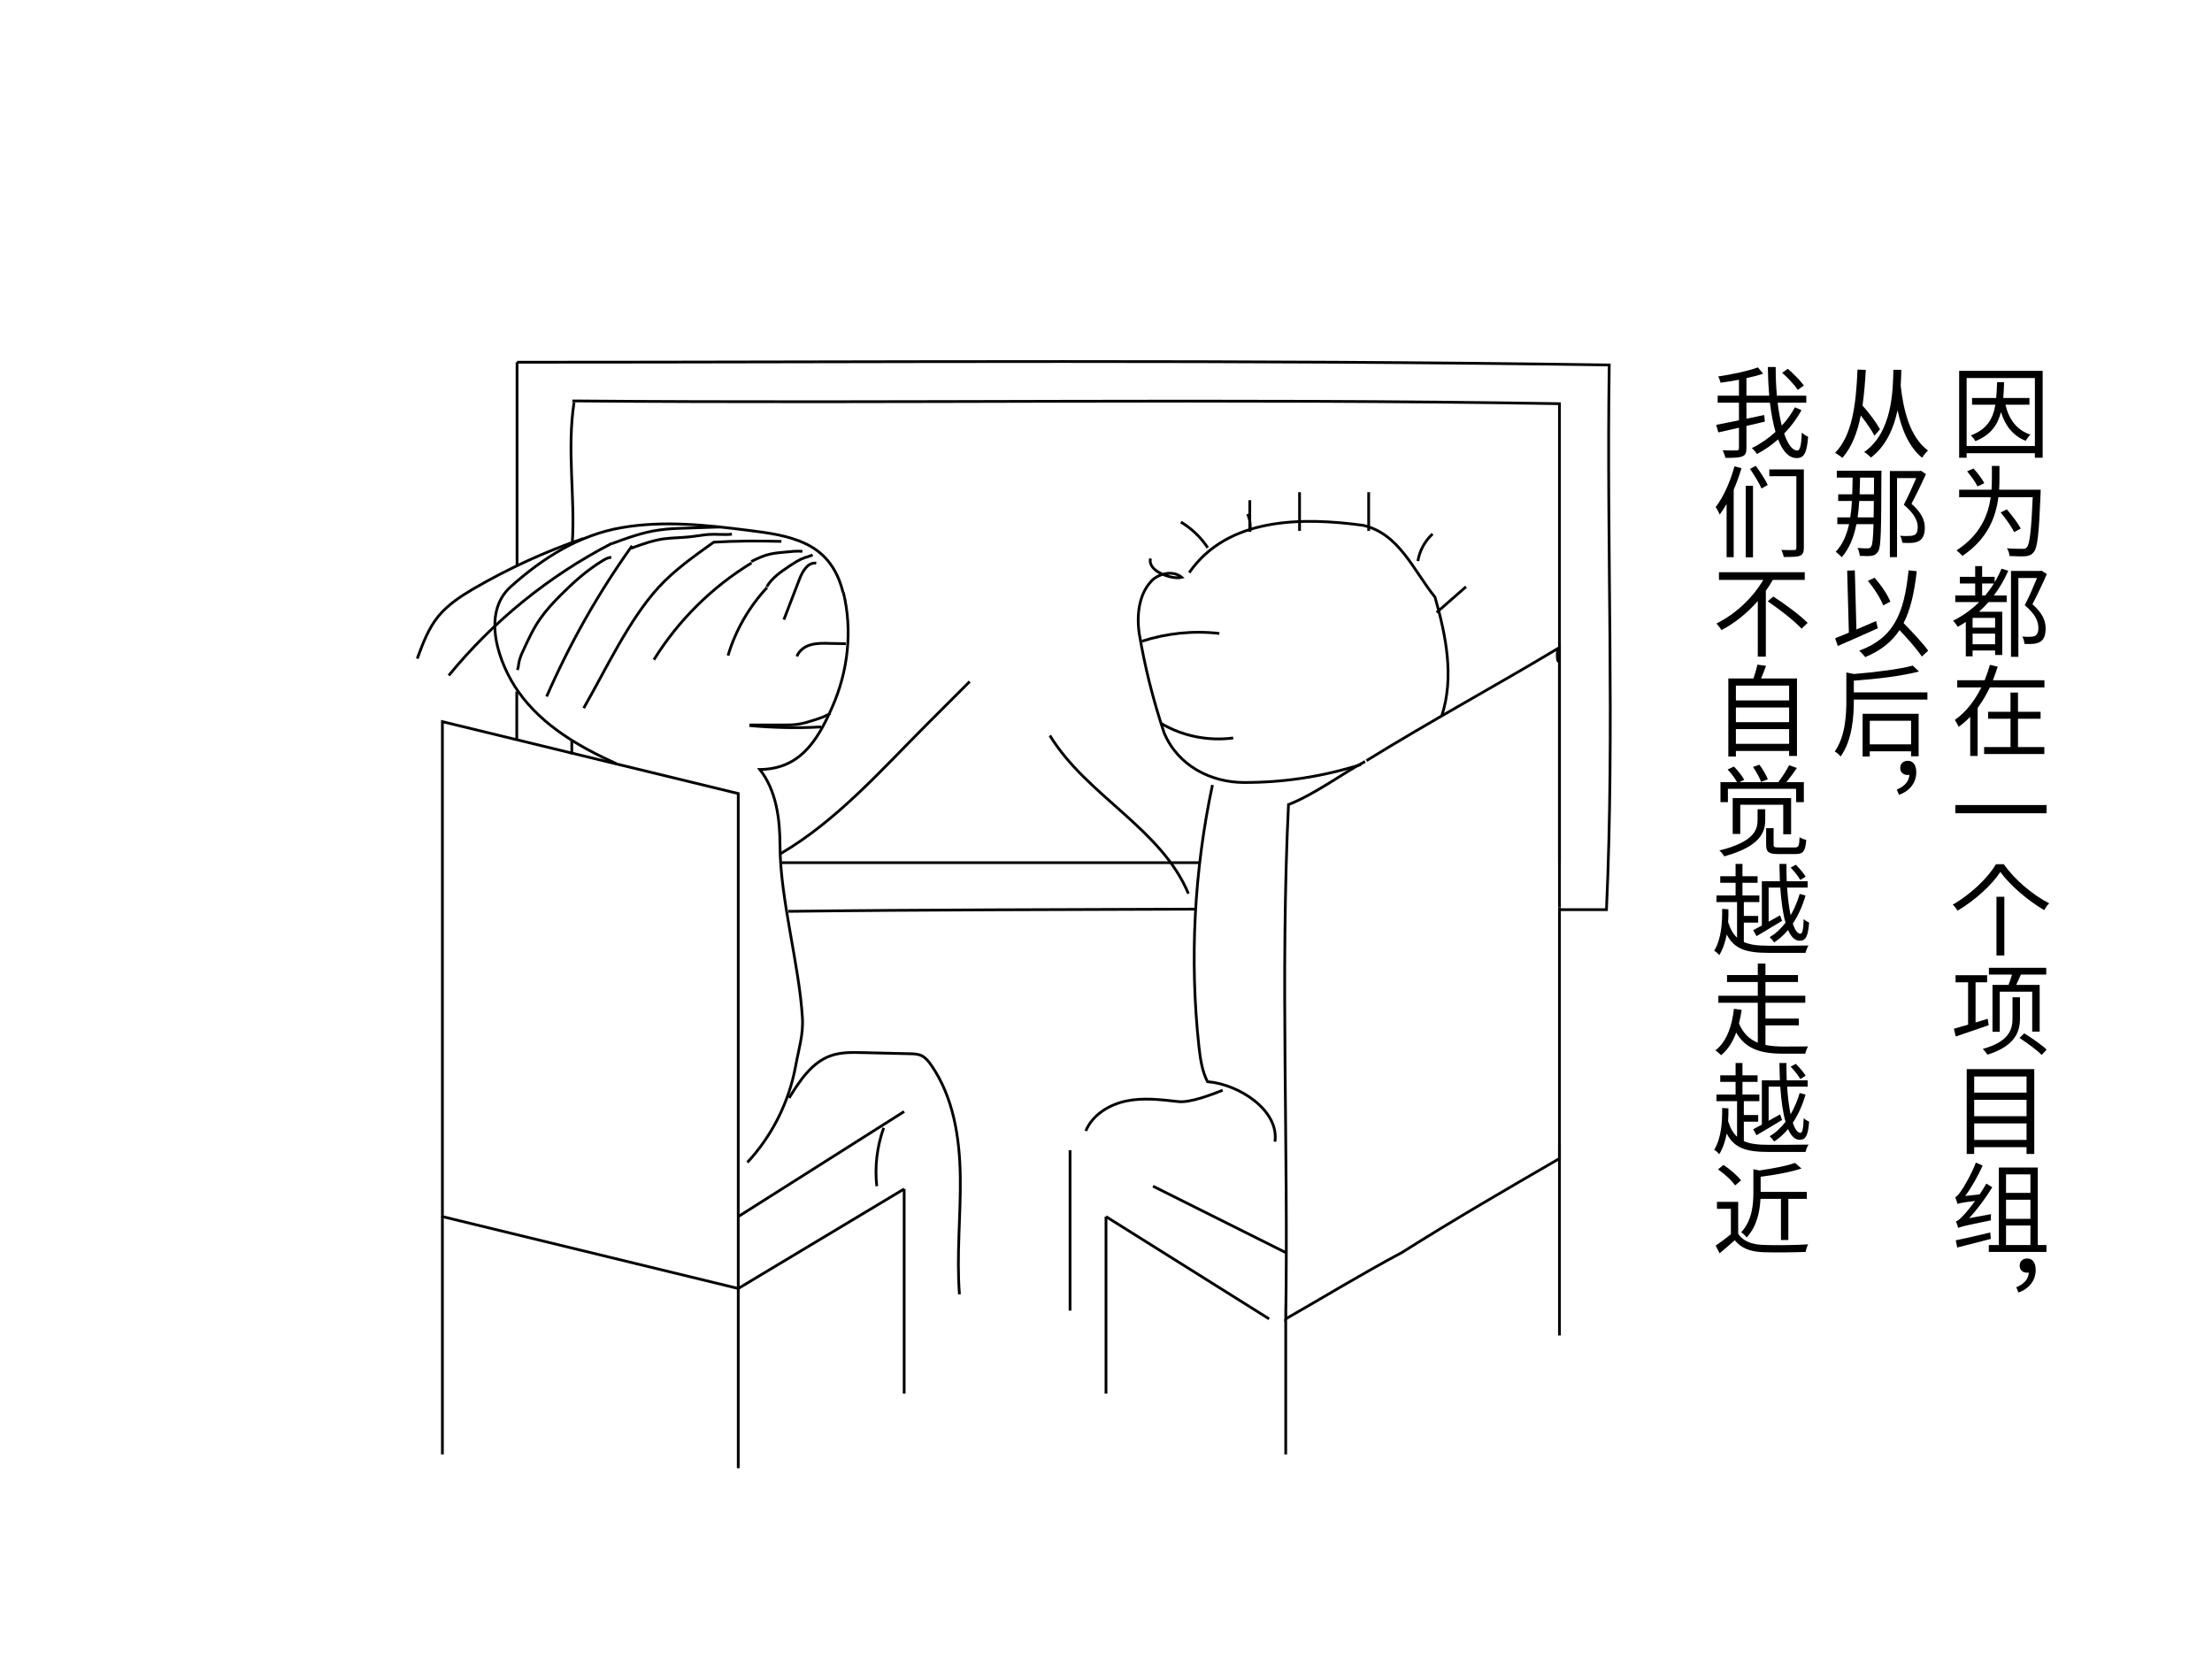
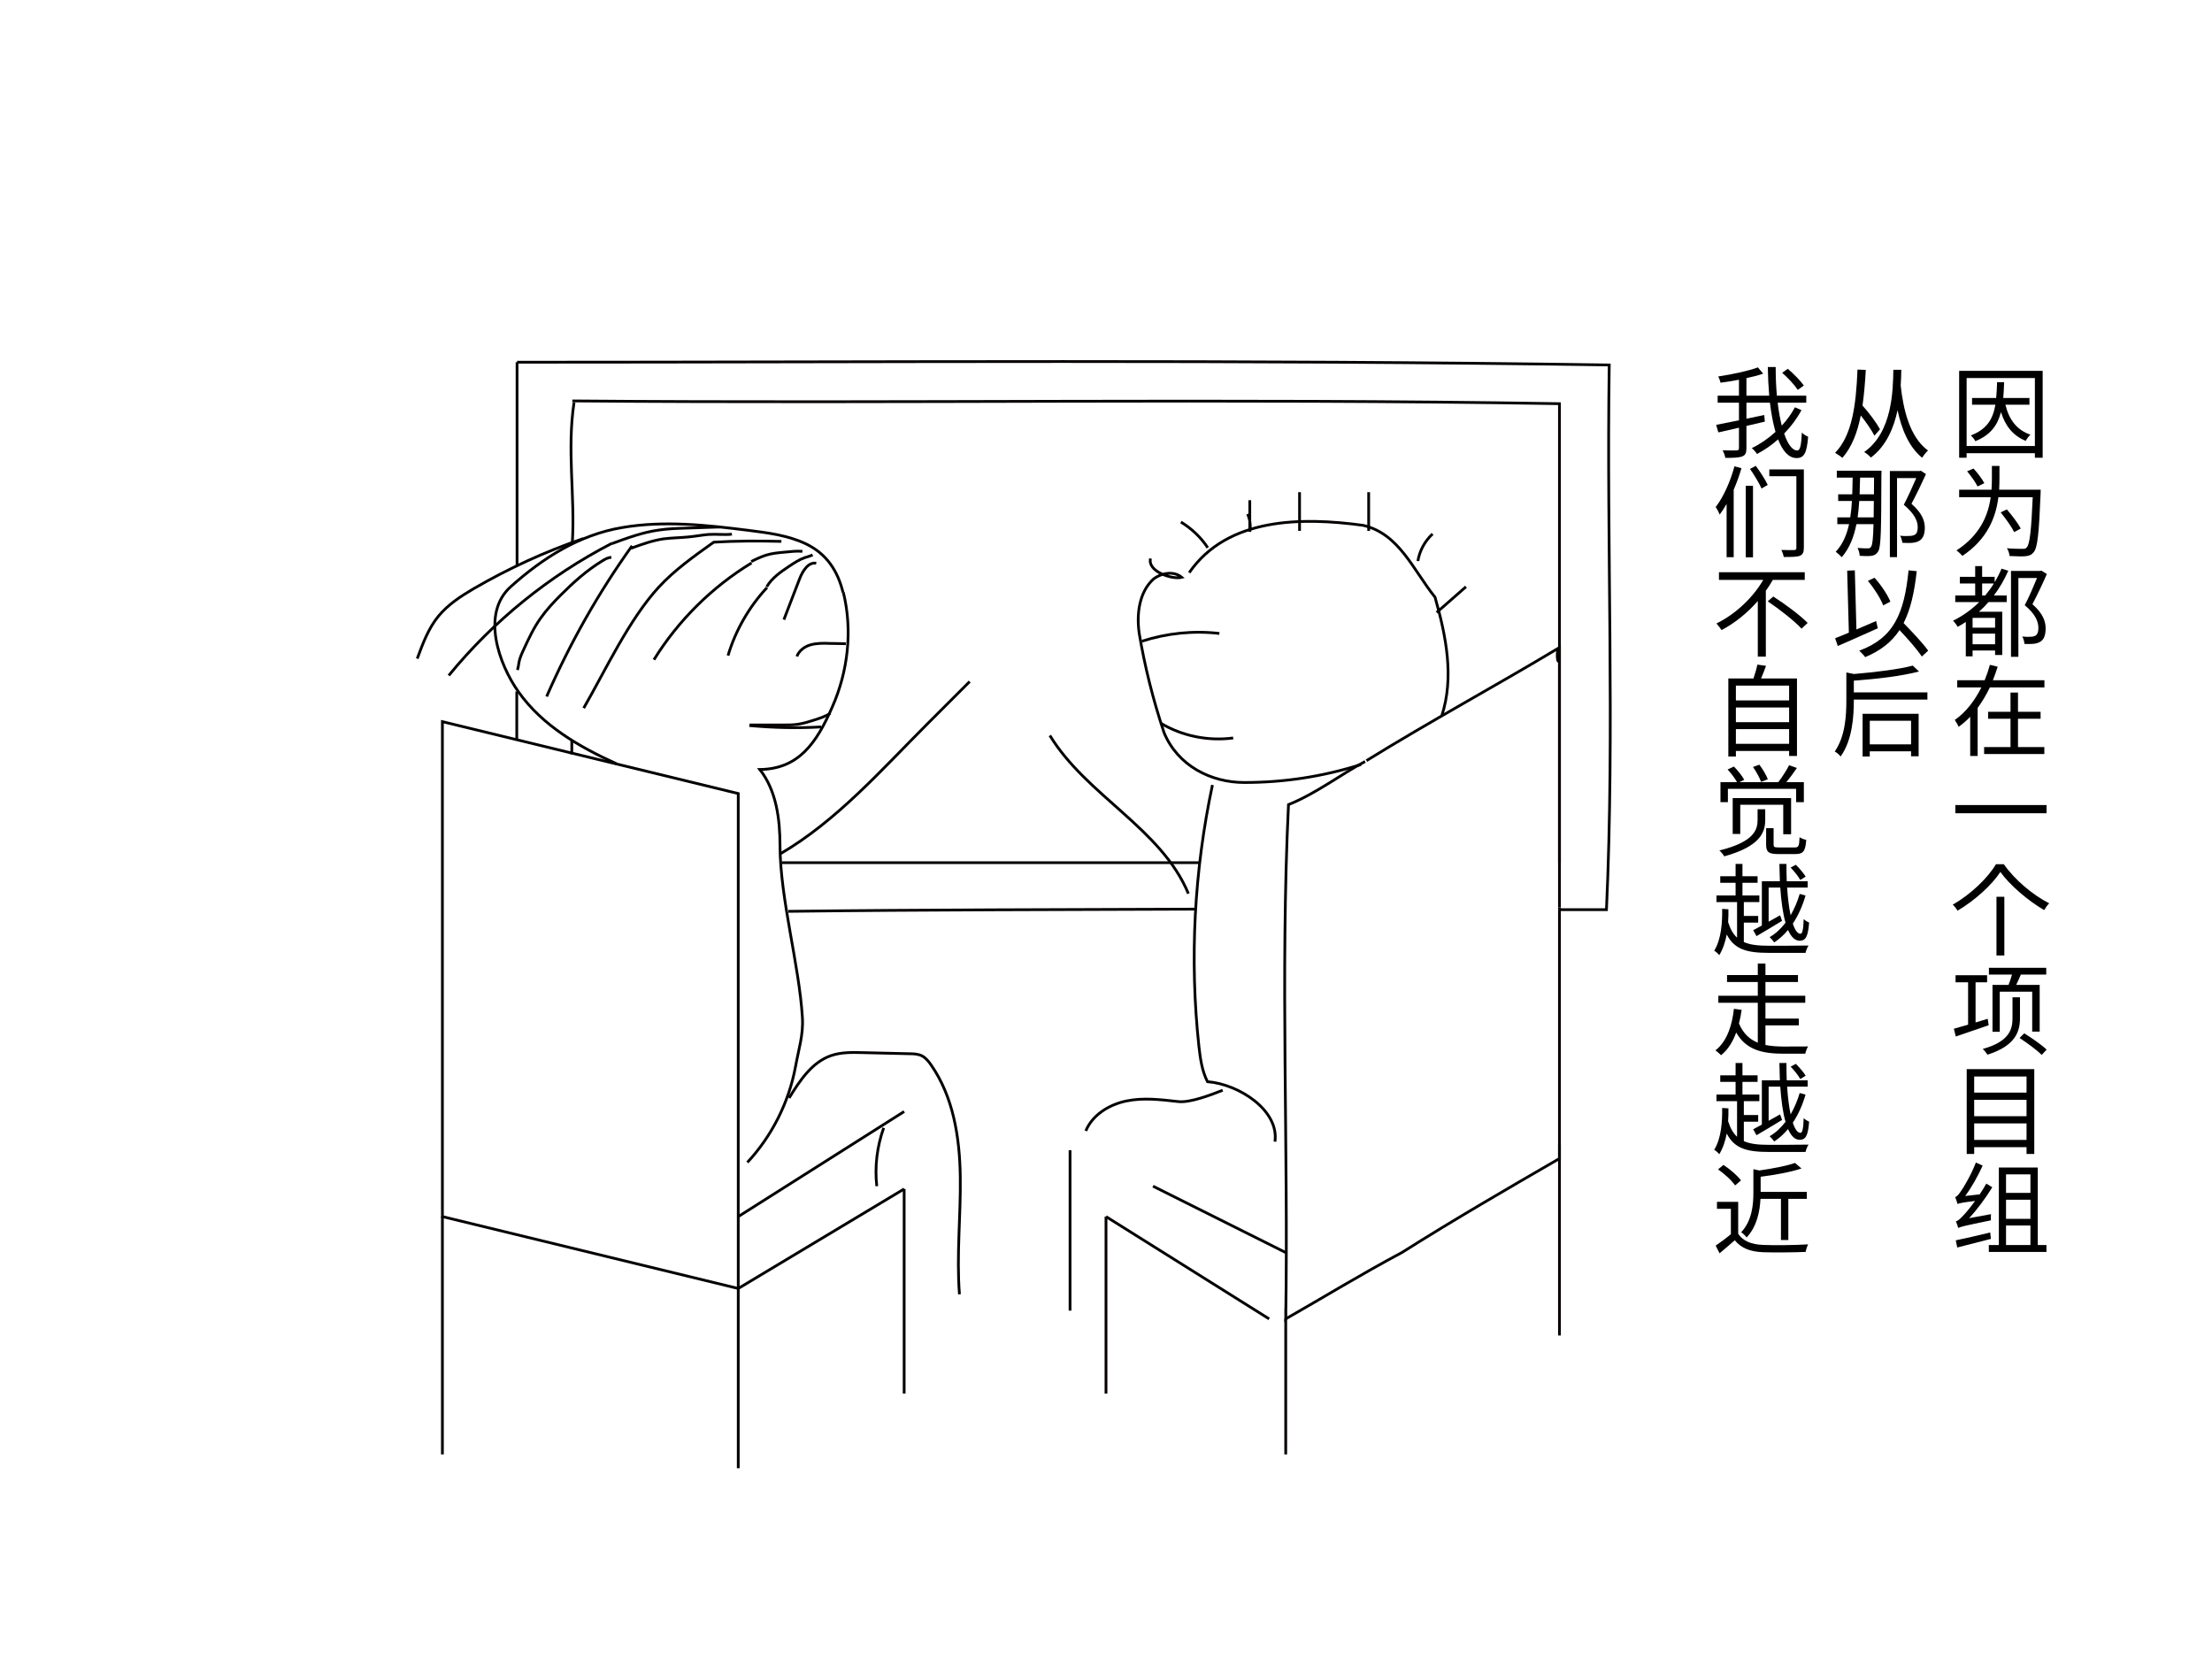
<svg xmlns="http://www.w3.org/2000/svg" version="1.1" id="page3" x="0px" y="0px" viewBox="0 0 800 600" enable-background="new 0 0 800 600" xml:space="preserve">
  <path fill="none" stroke="#040000" stroke-miterlimit="10" d="M508,329" />
  <path fill="none" stroke="#040000" stroke-miterlimit="10" d="M512.8,329" />
  <path fill="none" stroke="#040000" stroke-miterlimit="10" d="M522.2,329" />
  <path fill="none" stroke="#040000" stroke-miterlimit="10" d="M531.2,329" />
  <path fill="none" stroke="#040000" stroke-miterlimit="10" d="M542.5,329" />
  <path fill="none" stroke="#040000" stroke-miterlimit="10" d="M550.9,329" />
  <path fill="none" stroke="#040000" stroke-miterlimit="10" d="M187,131c132,0,263-1,395,1c-1,66,2,131-1,197c-6,0-11,0-17,0" />
  <path fill="none" stroke="#040000" stroke-miterlimit="10" d="M187,131" />
  <path fill="none" stroke="#040000" stroke-miterlimit="10" d="M187,204.6c0-24.5,0-49,0-73.6" />
  <path fill="none" stroke="#040000" stroke-miterlimit="10" d="M186.9,267.3c0-5.7,0-11.5,0-17.2" />
  <path fill="none" stroke="#040000" stroke-miterlimit="10" d="M186.9,268.7" />
  <path fill="none" stroke="#040000" stroke-miterlimit="10" d="M432.6,328.8C384,329,334,329,285.1,329.6" />
  <path fill="none" stroke="#040000" stroke-miterlimit="10" d="M207,145c119,1,238-1,357,1c0,55,0,111,0,166" />
  <path fill="none" stroke="#040000" stroke-miterlimit="10" d="M214.9,146.5" />
  <path fill="none" stroke="#040000" stroke-miterlimit="10" d="M218.9,146.4" />
  <path fill="none" stroke="#040000" stroke-miterlimit="10" d="M207,196.2c1-17.2-2-33.2,0.6-50.6" />
  <path fill="none" stroke="#040000" stroke-miterlimit="10" d="M206.8,272.8c0-1.6,0-3.2,0-4.9" />
  <path fill="none" stroke="#040000" stroke-miterlimit="10" d="M434.2,312c-50.2,0-101.2,0-151.4,0" />
  <polygon fill="none" stroke="#040000" stroke-miterlimit="10" points="267,466 160,440 160,261 267,287 " />
  <line fill="none" stroke="#040000" stroke-miterlimit="10" x1="160" y1="440" x2="160" y2="526" />
  <line fill="none" stroke="#040000" stroke-miterlimit="10" x1="267" y1="466" x2="267" y2="531" />
  <line fill="none" stroke="#040000" stroke-miterlimit="10" x1="267" y1="466" x2="327" y2="430" />
  <line fill="none" stroke="#040000" stroke-miterlimit="10" x1="267" y1="440" x2="327" y2="402" />
  <line fill="none" stroke="#040000" stroke-miterlimit="10" x1="327" y1="430" x2="327" y2="504" />
  <path fill="none" stroke="#040000" stroke-miterlimit="10" d="M305,214.2c3.4,13.8,1.7,28.6-4,41.5c-5.8,13.3-12.3,22.4-26.2,22.6  c6,7.6,7.3,18,7.3,27.7c0.1,19.3,6.9,42.7,8.1,62c0.4,6.3-1.4,11.6-2.5,17.8c-2.4,12.9-8.5,25-17.4,34.6" />
  <path fill="none" stroke="#040000" stroke-miterlimit="10" d="M222.9,276.2c-13.4-6.1-26.7-13.7-35.4-26c-7.1-10-13.6-28.3-2.8-38  c11.6-10.4,24.8-18.8,40.3-21.4c15.1-2.6,30.6-0.9,45.6,1c7.1,0.9,14.5,1.8,21.1,5c7.3,3.6,11.3,9.7,13.2,17.5" />
  <path fill="none" stroke="#040000" stroke-miterlimit="10" d="M285.4,397.1c3.8-6.2,8.2-12.9,15.1-15.3c3.7-1.3,7.7-1.2,11.6-1.1  c5.6,0.1,11.3,0.3,16.9,0.4c1.5,0,3.2,0.1,4.5,0.8c1.3,0.7,2.3,1.9,3.2,3.2c8.1,11.6,10.4,26.3,10.6,40.5s-1.4,28.3-0.3,42.5" />
  <path fill="none" stroke="#040000" stroke-miterlimit="10" d="M319.6,407.9c-2.4,6.7-3.3,14-2.5,21.1" />
  <path fill="none" stroke="#040000" stroke-miterlimit="10" d="M282.2,308.8c20.4-11.9,36.6-30.4,53.2-47  c5.1-5.1,10.2-10.2,15.3-15.3" />
  <path fill="none" stroke="#040000" stroke-miterlimit="10" d="M210.9,194.8c-13.8,4.7-27,10.8-39.6,18.1c-4.6,2.7-9.2,5.7-12.7,9.9  c-3.7,4.5-5.7,10-7.7,15.4" />
  <path fill="none" stroke="#040000" stroke-miterlimit="10" d="M221.3,196.5c-22.7,11.7-42.9,28.1-59,47.8" />
  <path fill="none" stroke="#040000" stroke-miterlimit="10" d="M228.6,197.4c-12.2,17-22.5,35.3-30.9,54.5" />
  <path fill="none" stroke="#040000" stroke-miterlimit="10" d="M258.1,196.1c-7,5-14.1,10-19.9,16.3c-10.8,11.8-19.1,29.8-27.1,43.7" />
  <path fill="none" stroke="#040000" stroke-miterlimit="10" d="M271.8,203.6c-14.3,8.7-26.5,20.8-35.3,35" />
  <path fill="none" stroke="#040000" stroke-miterlimit="10" d="M277.4,212.5c-6.5,7-11.4,15.5-14.1,24.6" />
  <path fill="none" stroke="#040000" stroke-miterlimit="10" d="M271,262.4c8.6,0.8,17.4,1,26,0.5" />
  <path fill="none" stroke="#040000" stroke-miterlimit="10" d="M295.2,203.7c-2.9-0.5-4.9,2.8-6,5.6c-1.9,4.9-3.8,9.9-5.7,14.8" />
  <path fill="none" stroke="#040000" stroke-miterlimit="10" d="M494.2,275.1C517,261,541,248,564,234.2c0,10.6-1.8,1,0,0  c0,30.8,0,62.8,0,94" />
  <path fill="none" stroke="#040000" stroke-miterlimit="10" d="M564,329c0,30,0,60,0,90c-19,11-38,22-57,34c-15,8-28,16-42,24  c0-8.8,0.1-0.1,0,0c1-62-2-124,1-186c10-4,19-11,27.7-15.6" />
  <line fill="none" stroke="#040000" stroke-miterlimit="10" x1="564" y1="328.2" x2="564" y2="329" />
  <line fill="none" stroke="#040000" stroke-miterlimit="10" x1="465" y1="477" x2="465" y2="526" />
  <line fill="none" stroke="#040000" stroke-miterlimit="10" x1="564" y1="414" x2="564" y2="483" />
  <line fill="none" stroke="#040000" stroke-miterlimit="10" x1="459" y1="477" x2="400" y2="440" />
  <line fill="none" stroke="#040000" stroke-miterlimit="10" x1="400" y1="440" x2="400" y2="504" />
  <line fill="none" stroke="#040000" stroke-miterlimit="10" x1="417" y1="429" x2="465" y2="453" />
  <path fill="none" stroke="#040000" stroke-miterlimit="10" d="M521.4,259c4.6-14,1.6-29-2.4-43c-8-10-13-23-26-26  c-22-3-49-3-62.9,17.1" />
  <path fill="none" stroke="#040000" stroke-miterlimit="10" d="M416.1,202c-1.2,4.7,7.9,7.7,11.3,6.8c-2.9-2.4-7.2-1.6-10.1,0.5  C412,214,411,222,412,229c2,12,5,24,9,36c5,12,17,18,29,18c14,0,28-2,42.2-6.5" />
  <path fill="none" stroke="#040000" stroke-miterlimit="10" d="M427.1,188.8c3.9,2.4,7.2,5.5,9.7,9.3" />
  <path fill="none" stroke="#040000" stroke-miterlimit="10" d="M451.2,185.9c0.9,2,1.2,4.3,0.8,6.4c0-3.8,0-7.6,0-11.4" />
  <path fill="none" stroke="#040000" stroke-miterlimit="10" d="M470,178c0,4.7,0,9.3,0,14" />
  <path fill="none" stroke="#040000" stroke-miterlimit="10" d="M495,178c0,4.7,0,9.3,0,14" />
  <path fill="none" stroke="#040000" stroke-miterlimit="10" d="M518.1,193.1c-2.8,2.6-4.7,6.1-5.3,9.8" />
  <path fill="none" stroke="#040000" stroke-miterlimit="10" d="M530.2,212.2c-3.5,3.1-7.1,6.2-10.6,9.3" />
  <path fill="none" stroke="#040000" stroke-miterlimit="10" d="M413,231.9c9-2.9,18.6-3.9,28-2.8" />
  <path fill="none" stroke="#040000" stroke-miterlimit="10" d="M419.7,261.5c7.8,4.7,17.2,6.6,26.3,5.4" />
  <path fill="none" stroke="#040000" stroke-miterlimit="10" d="M461.1,412.9c1.6-11.3-13-20.8-24.4-21.7c-2-3.9-2.6-8.4-3.1-12.8  c-3.4-31.5-1.7-63.5,4.9-94.5" />
  <path fill="none" stroke="#040000" stroke-miterlimit="10" d="M392.7,409c2.4-5.8,8.4-9.5,14.6-10.8s12.5-0.5,18.8,0.2  c4.4,0.5,12-2.5,16.1-4.1" />
  <path fill="none" stroke="#040000" stroke-miterlimit="10" d="M387,416c0,19.3,0,38.7,0,58" />
  <path fill="none" stroke="#040000" stroke-miterlimit="10" d="M429.8,323.2c-9.8-23.6-36.8-35.4-50.1-57.2" />
  <path fill="none" stroke="#040000" stroke-miterlimit="10" d="M288.2,237.4c0.8-2.1,2.8-3.6,5-4.2c2.2-0.6,4.5-0.6,6.8-0.5  c2,0,4,0.1,5.9,0.1" />
  <path fill="none" stroke="#040000" stroke-miterlimit="10" d="M271.1,262.2c4.1,0,8.1,0,12.2,0c1.8,0,3.7,0,5.5-0.3s3.6-0.8,5.4-1.4  c2.1-0.7,4.3-1.3,6.1-2.6" />
  <path fill="none" stroke="#040000" stroke-miterlimit="10" d="M277.3,212.2c1.9-3.2,5.1-5.4,8.1-7.4c1.8-1.2,3.6-2.4,5.6-3.1  c1-0.3,2-0.6,2.9-1" />
  <path fill="none" stroke="#040000" stroke-miterlimit="10" d="M271.7,203.1c1.7-0.9,3.5-1.7,5.3-2.3c2.2-0.7,4.5-0.9,6.7-1.1  c2.2-0.2,4.4-0.5,6.5-0.3" />
  <path fill="none" stroke="#040000" stroke-miterlimit="10" d="M257.9,196.1c8.2-0.5,16.5-0.5,24.7-0.3" />
  <path fill="none" stroke="#040000" stroke-miterlimit="10" d="M228.2,198.3c3.8-1.4,7.7-2.8,11.7-3.4c3-0.4,6-0.4,9-0.7  c2.4-0.2,4.9-0.7,7.3-0.9c2.8-0.2,5.7,0.2,8.5-0.1" />
  <path fill="none" stroke="#040000" stroke-miterlimit="10" d="M221.3,196.6c5.5-2,11.1-4.1,17-4.9c3.3-0.5,6.6-0.6,9.8-0.7  c4.1-0.1,8.2-0.3,12.3-0.4" />
  <path fill="none" stroke="#040000" stroke-miterlimit="10" d="M221.1,201.6c-1.2,0-2.2,0.6-3.2,1.2c-5.6,3.4-10.5,7.8-15.1,12.4  c-2.6,2.6-5.2,5.4-7.3,8.4c-2.5,3.5-4.3,7.4-6.1,11.3c-0.7,1.5-1.4,3-1.7,4.6c-0.2,0.9-0.2,1.9-0.6,2.8" />
-   <text transform="matrix(1 0 0 1 723.5998 131)" font-family="'YouYuan'" font-size="36px" glyph-orientation-vertical="0" writing-mode="tb">因为都在一个项目组，</text>
-   <text transform="matrix(1 0 0 1 680.3998 131)" font-family="'YouYuan'" font-size="36px" glyph-orientation-vertical="0" writing-mode="tb">从那以后，</text>
+   <text transform="matrix(1 0 0 1 723.5998 131)" font-family="'YouYuan'" font-size="36px" glyph-orientation-vertical="0" writing-mode="tb">因为都在一个项目组</text>
+   <text transform="matrix(1 0 0 1 680.3998 131)" font-family="'YouYuan'" font-size="36px" glyph-orientation-vertical="0" writing-mode="tb">从那以后</text>
  <text transform="matrix(1 0 0 1 637.1998 131)" font-family="'YouYuan'" font-size="36px" glyph-orientation-vertical="0" writing-mode="tb">我们不自觉越走越近</text>
</svg>
